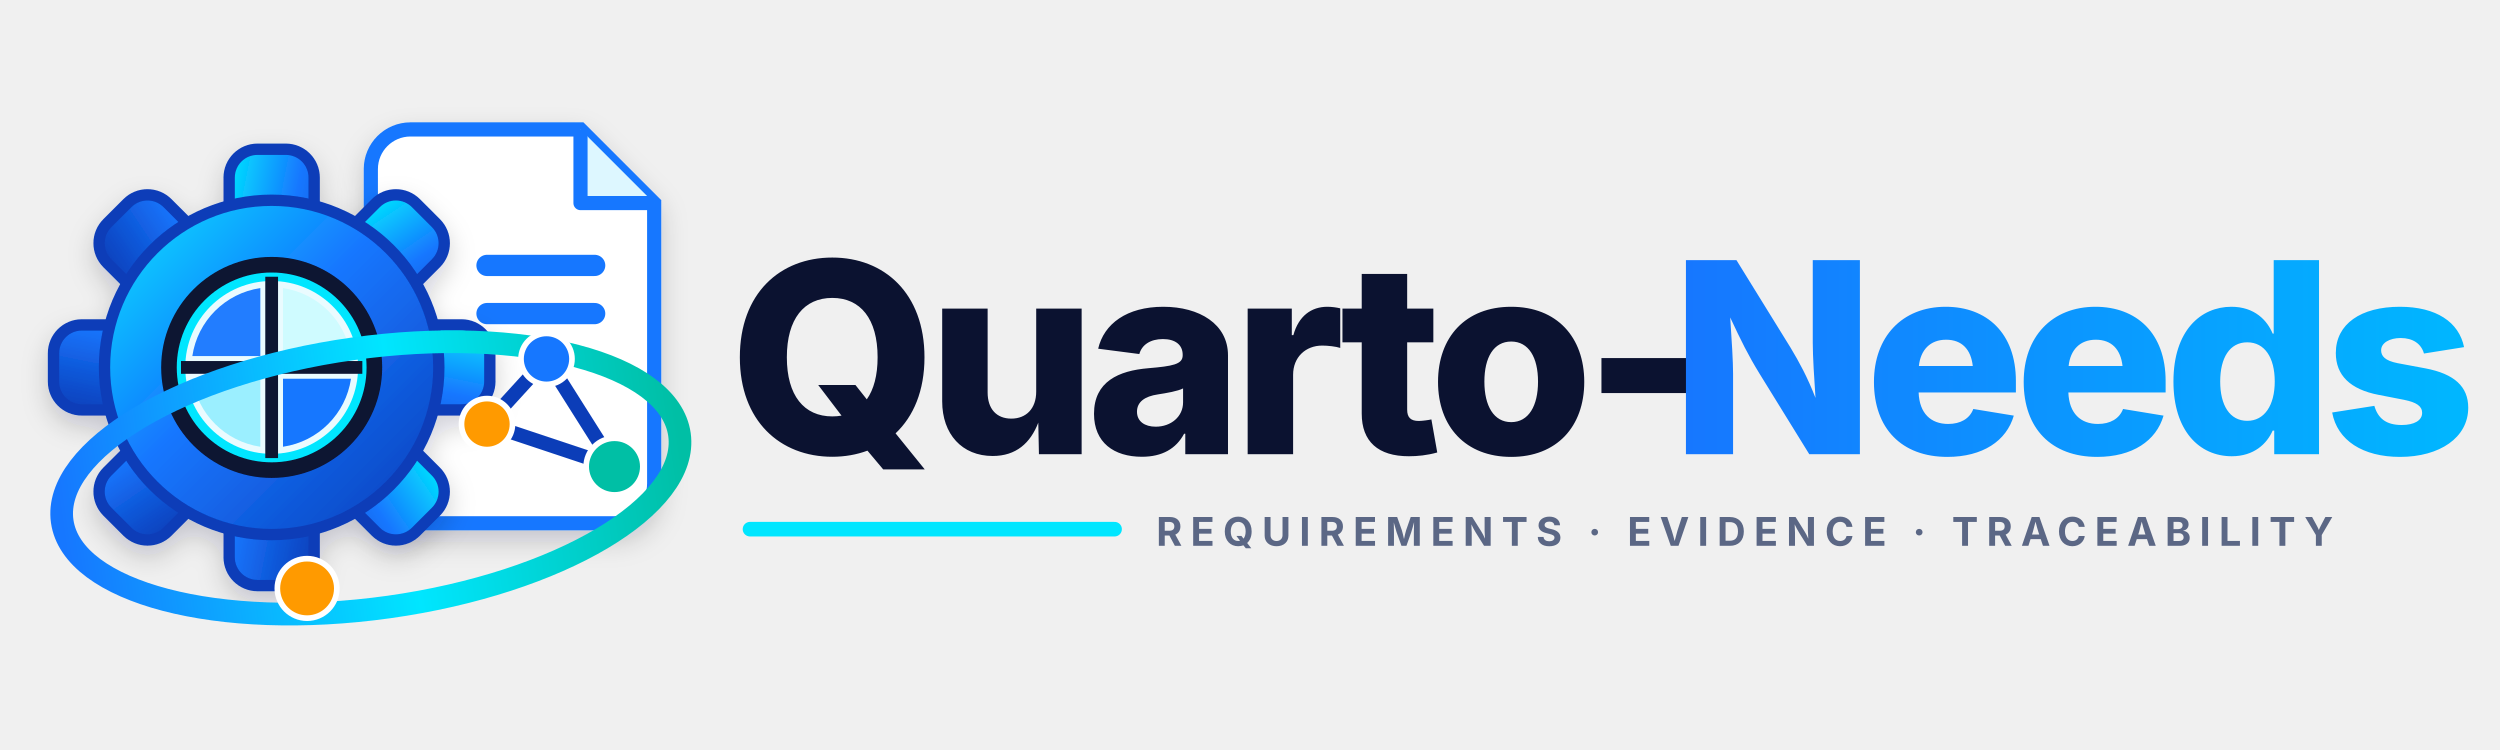
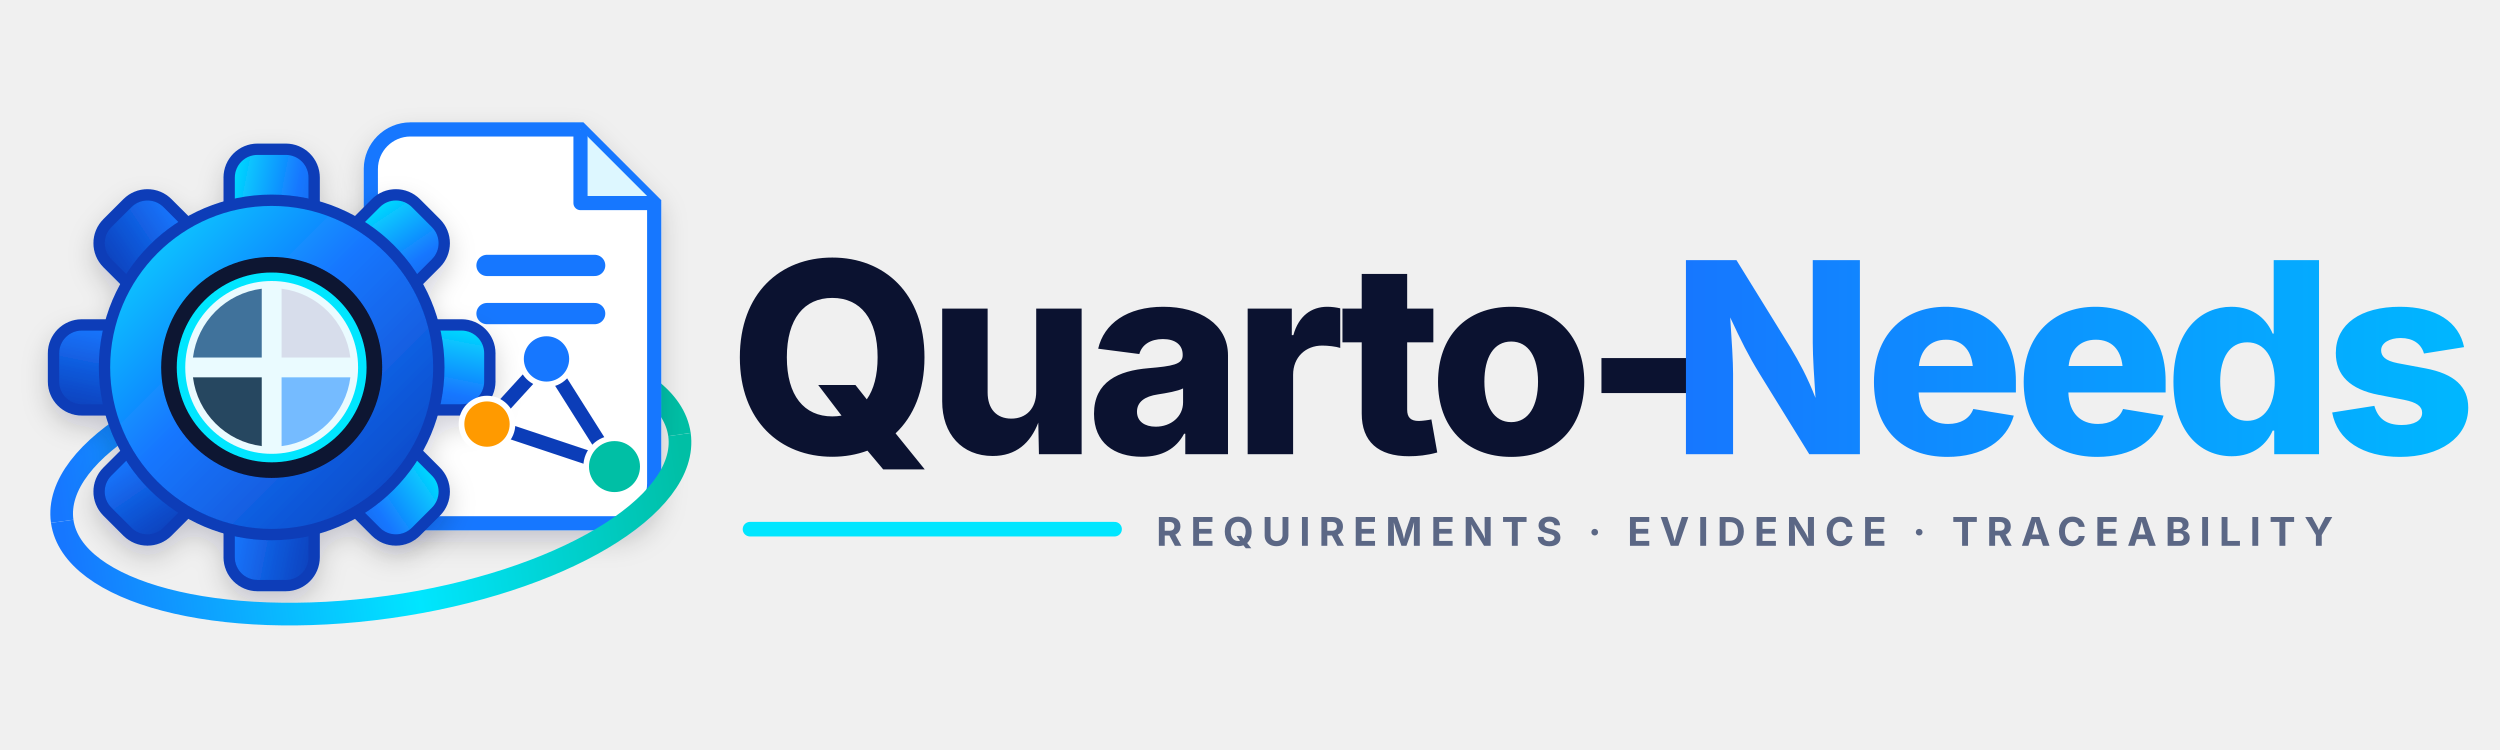
<svg xmlns="http://www.w3.org/2000/svg" viewBox="0 0 1200 360" role="img" aria-labelledby="title desc">
  <defs>
    <linearGradient id="gBlue" x1="0" y1="0" x2="1" y2="1">
      <stop stop-color="#00E6FF" />
      <stop offset=".45" stop-color="#1677FF" />
      <stop offset="1" stop-color="#0B3DB8" />
    </linearGradient>
-     <linearGradient id="gOrbit" x1="0" x2="1">
+     <linearGradient id="gOrbit" gradientUnits="userSpaceOnUse" x1="32" y1="361" x2="468" y2="299">
      <stop stop-color="#1677FF" />
      <stop offset=".55" stop-color="#00E6FF" />
      <stop offset="1" stop-color="#00BFA5" />
    </linearGradient>
    <filter id="shadow" x="-30%" y="-30%" width="160%" height="160%">
      <feDropShadow dx="0" dy="8" stdDeviation="9" flood-color="#0B1230" flood-opacity=".18" />
    </filter>
    <linearGradient id="wordBlue" x1="0" x2="1">
      <stop stop-color="#1677FF" />
      <stop offset="1" stop-color="#00B7FF" />
    </linearGradient>
  </defs>
  <g transform="translate(8 5) scale(.68)">
+     <g fill="none" stroke="url(#gOrbit)" stroke-width="16">
+       <path d="M32.14 360.62A220 92-8 0 1 237.2 238.9A220 92-8 0 1 467.86 299.38" />
+     </g>
    <g filter="url(#shadow)">
      <path d="M306 84h92l52 52v198a28 28 0 0 1-28 28H278a28 28 0 0 1-28-28V112a28 28 0 0 1 28-28z" fill="#fff" stroke="#1677FF" stroke-width="10" />
      <path d="M398 84v52h52" fill="#DDF7FF" stroke="#1677FF" stroke-width="10" stroke-linejoin="round" />
      <path d="M332 180h76M332 214h76" stroke="#1677FF" stroke-width="15" stroke-linecap="round" />
    </g>
    <g transform="translate(180 252)" filter="url(#shadow)">
      <g fill="url(#gBlue)" stroke="#0B3DB8" stroke-width="8">
        <rect x="-30" y="-154" width="60" height="308" rx="20" />
        <rect x="-30" y="-154" width="60" height="308" rx="20" transform="rotate(45)" />
        <rect x="-30" y="-154" width="60" height="308" rx="20" transform="rotate(90)" />
        <rect x="-30" y="-154" width="60" height="308" rx="20" transform="rotate(135)" />
        <circle r="118" />
      </g>
      <circle r="78" fill="#0B1230" />
      <circle r="64" fill="#EAFBFF" stroke="#00E6FF" stroke-width="6" />
-       <path d="M0-64V64M-64 0H64" stroke="#0B1230" stroke-width="9" />
-       <path d="M-56-8a57 57 0 0 1 48-48v48z" fill="#1677FF" opacity=".95" />
-       <path d="M8-56a57 57 0 0 1 48 48H8z" fill="#CFFBFF" />
-       <path d="M-56 8h48v48A57 57 0 0 1-56 8z" fill="#9BEFFF" />
-       <path d="M8 8h48A57 57 0 0 1 8 56z" fill="#1677FF" />
+       <path d="M-7-7L-7-55.56A56 56 0 0 0-55.56-7Z" fill="#41729B" />
+       <path d="M7-7L55.56-7A56 56 0 0 0 7-55.56Z" fill="#D7DDEB" />
+       <path d="M7 7L7 55.56A56 56 0 0 0 55.56 7Z" fill="#74BBFF" />
+       <path d="M-7 7L-55.56 7A56 56 0 0 0-7 55.56Z" fill="#284760" />
    </g>
-     <ellipse cx="250" cy="330" rx="220" ry="92" fill="none" stroke="url(#gOrbit)" stroke-width="16" transform="rotate(-8 250 330)" />
+     <path d="M467.86 299.38A220 92-8 0 1 262.8 421.1A220 92-8 0 1 32.14 360.62" fill="none" stroke="url(#gOrbit)" stroke-width="16" />
    <g stroke="#0B3DB8" stroke-width="10" stroke-linecap="round">
      <path d="M332 292l42-46 48 76-90-30" fill="none" />
    </g>
    <circle cx="332" cy="292" r="18" fill="#FF9A00" stroke="#fff" stroke-width="4" />
    <circle cx="374" cy="246" r="18" fill="#1677FF" stroke="#fff" stroke-width="4" />
    <circle cx="422" cy="322" r="20" fill="#00BFA5" stroke="#fff" stroke-width="4" />
-     <circle cx="205" cy="408" r="21" fill="#FF9A00" stroke="#fff" stroke-width="4" />
  </g>
  <text x="350" y="218" font-family="Inter,Segoe UI,Arial,sans-serif" font-size="128" font-weight="800" letter-spacing="-5" fill="#0B1230">Quarto-</text>
  <text x="802" y="218" font-family="Inter,Segoe UI,Arial,sans-serif" font-size="128" font-weight="800" letter-spacing="-5" fill="url(#wordBlue)">Needs</text>
  <path d="M360 254h175" stroke="#00E6FF" stroke-width="7" stroke-linecap="round" />
  <text x="555" y="262" font-family="Inter,Segoe UI,Arial,sans-serif" font-size="19" font-weight="700" letter-spacing="4" fill="#5B6785">REQUIREMENTS · EVIDENCE · TRACEABILITY</text>
</svg>
